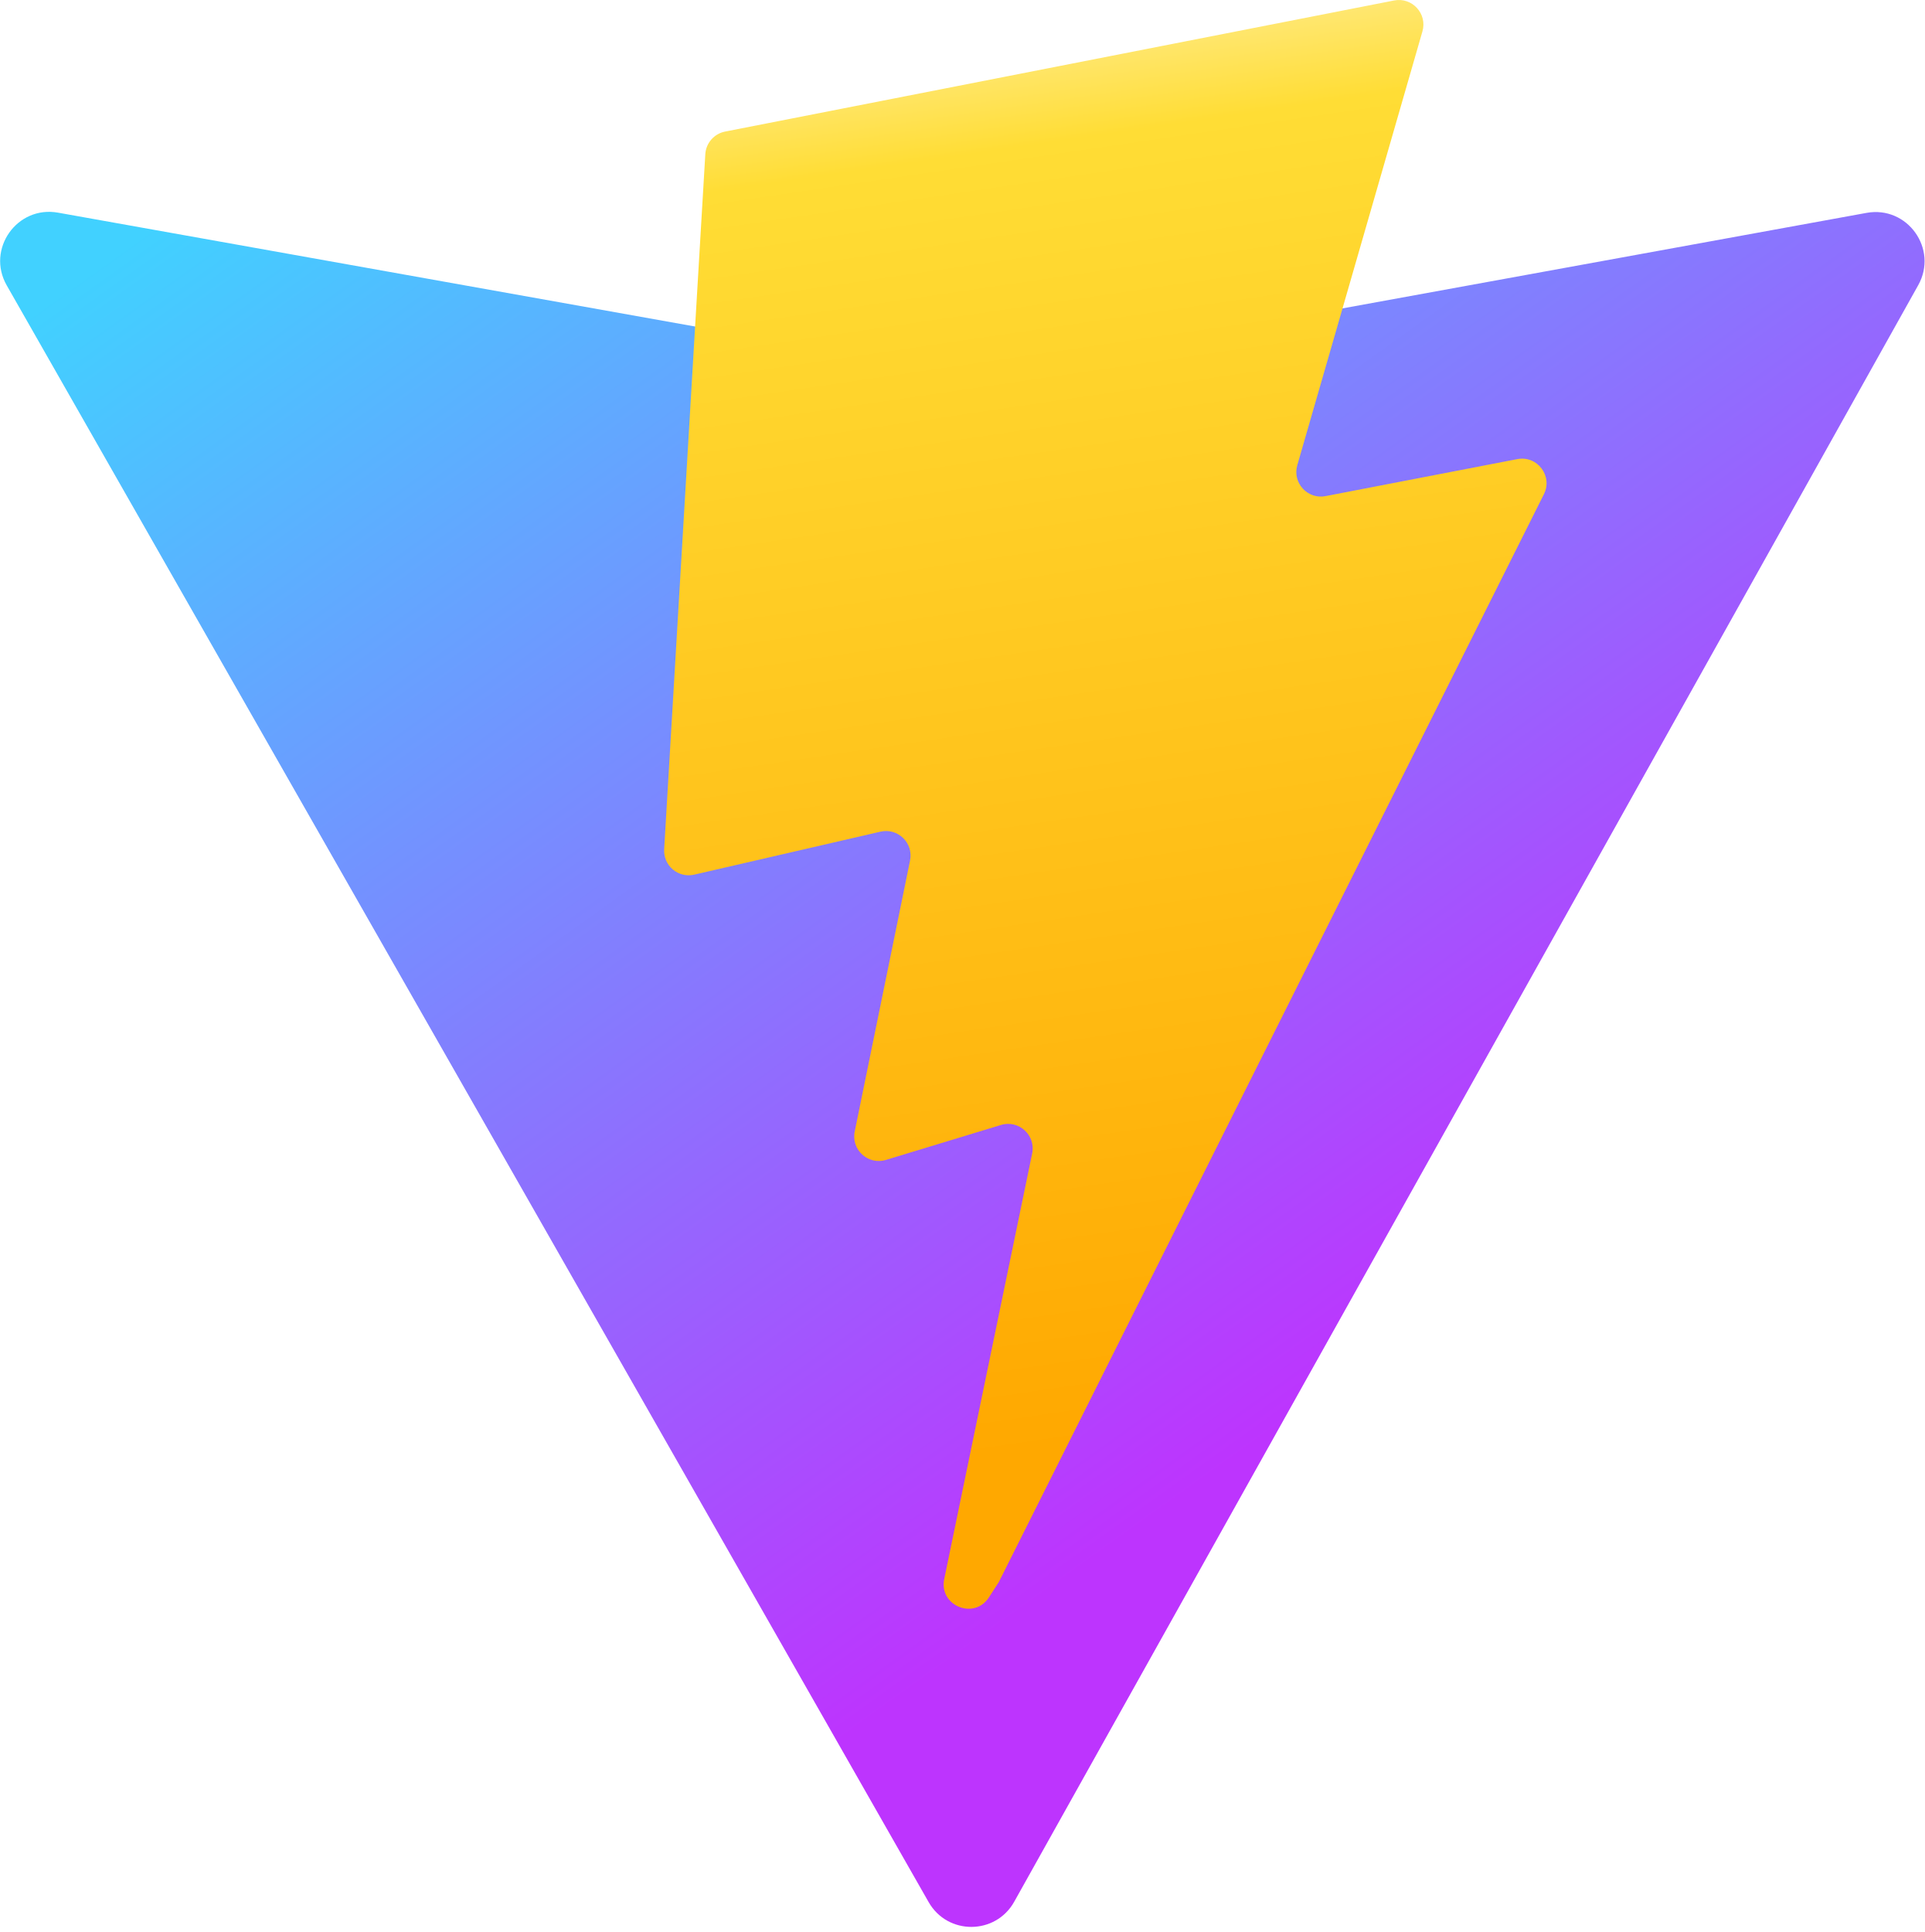
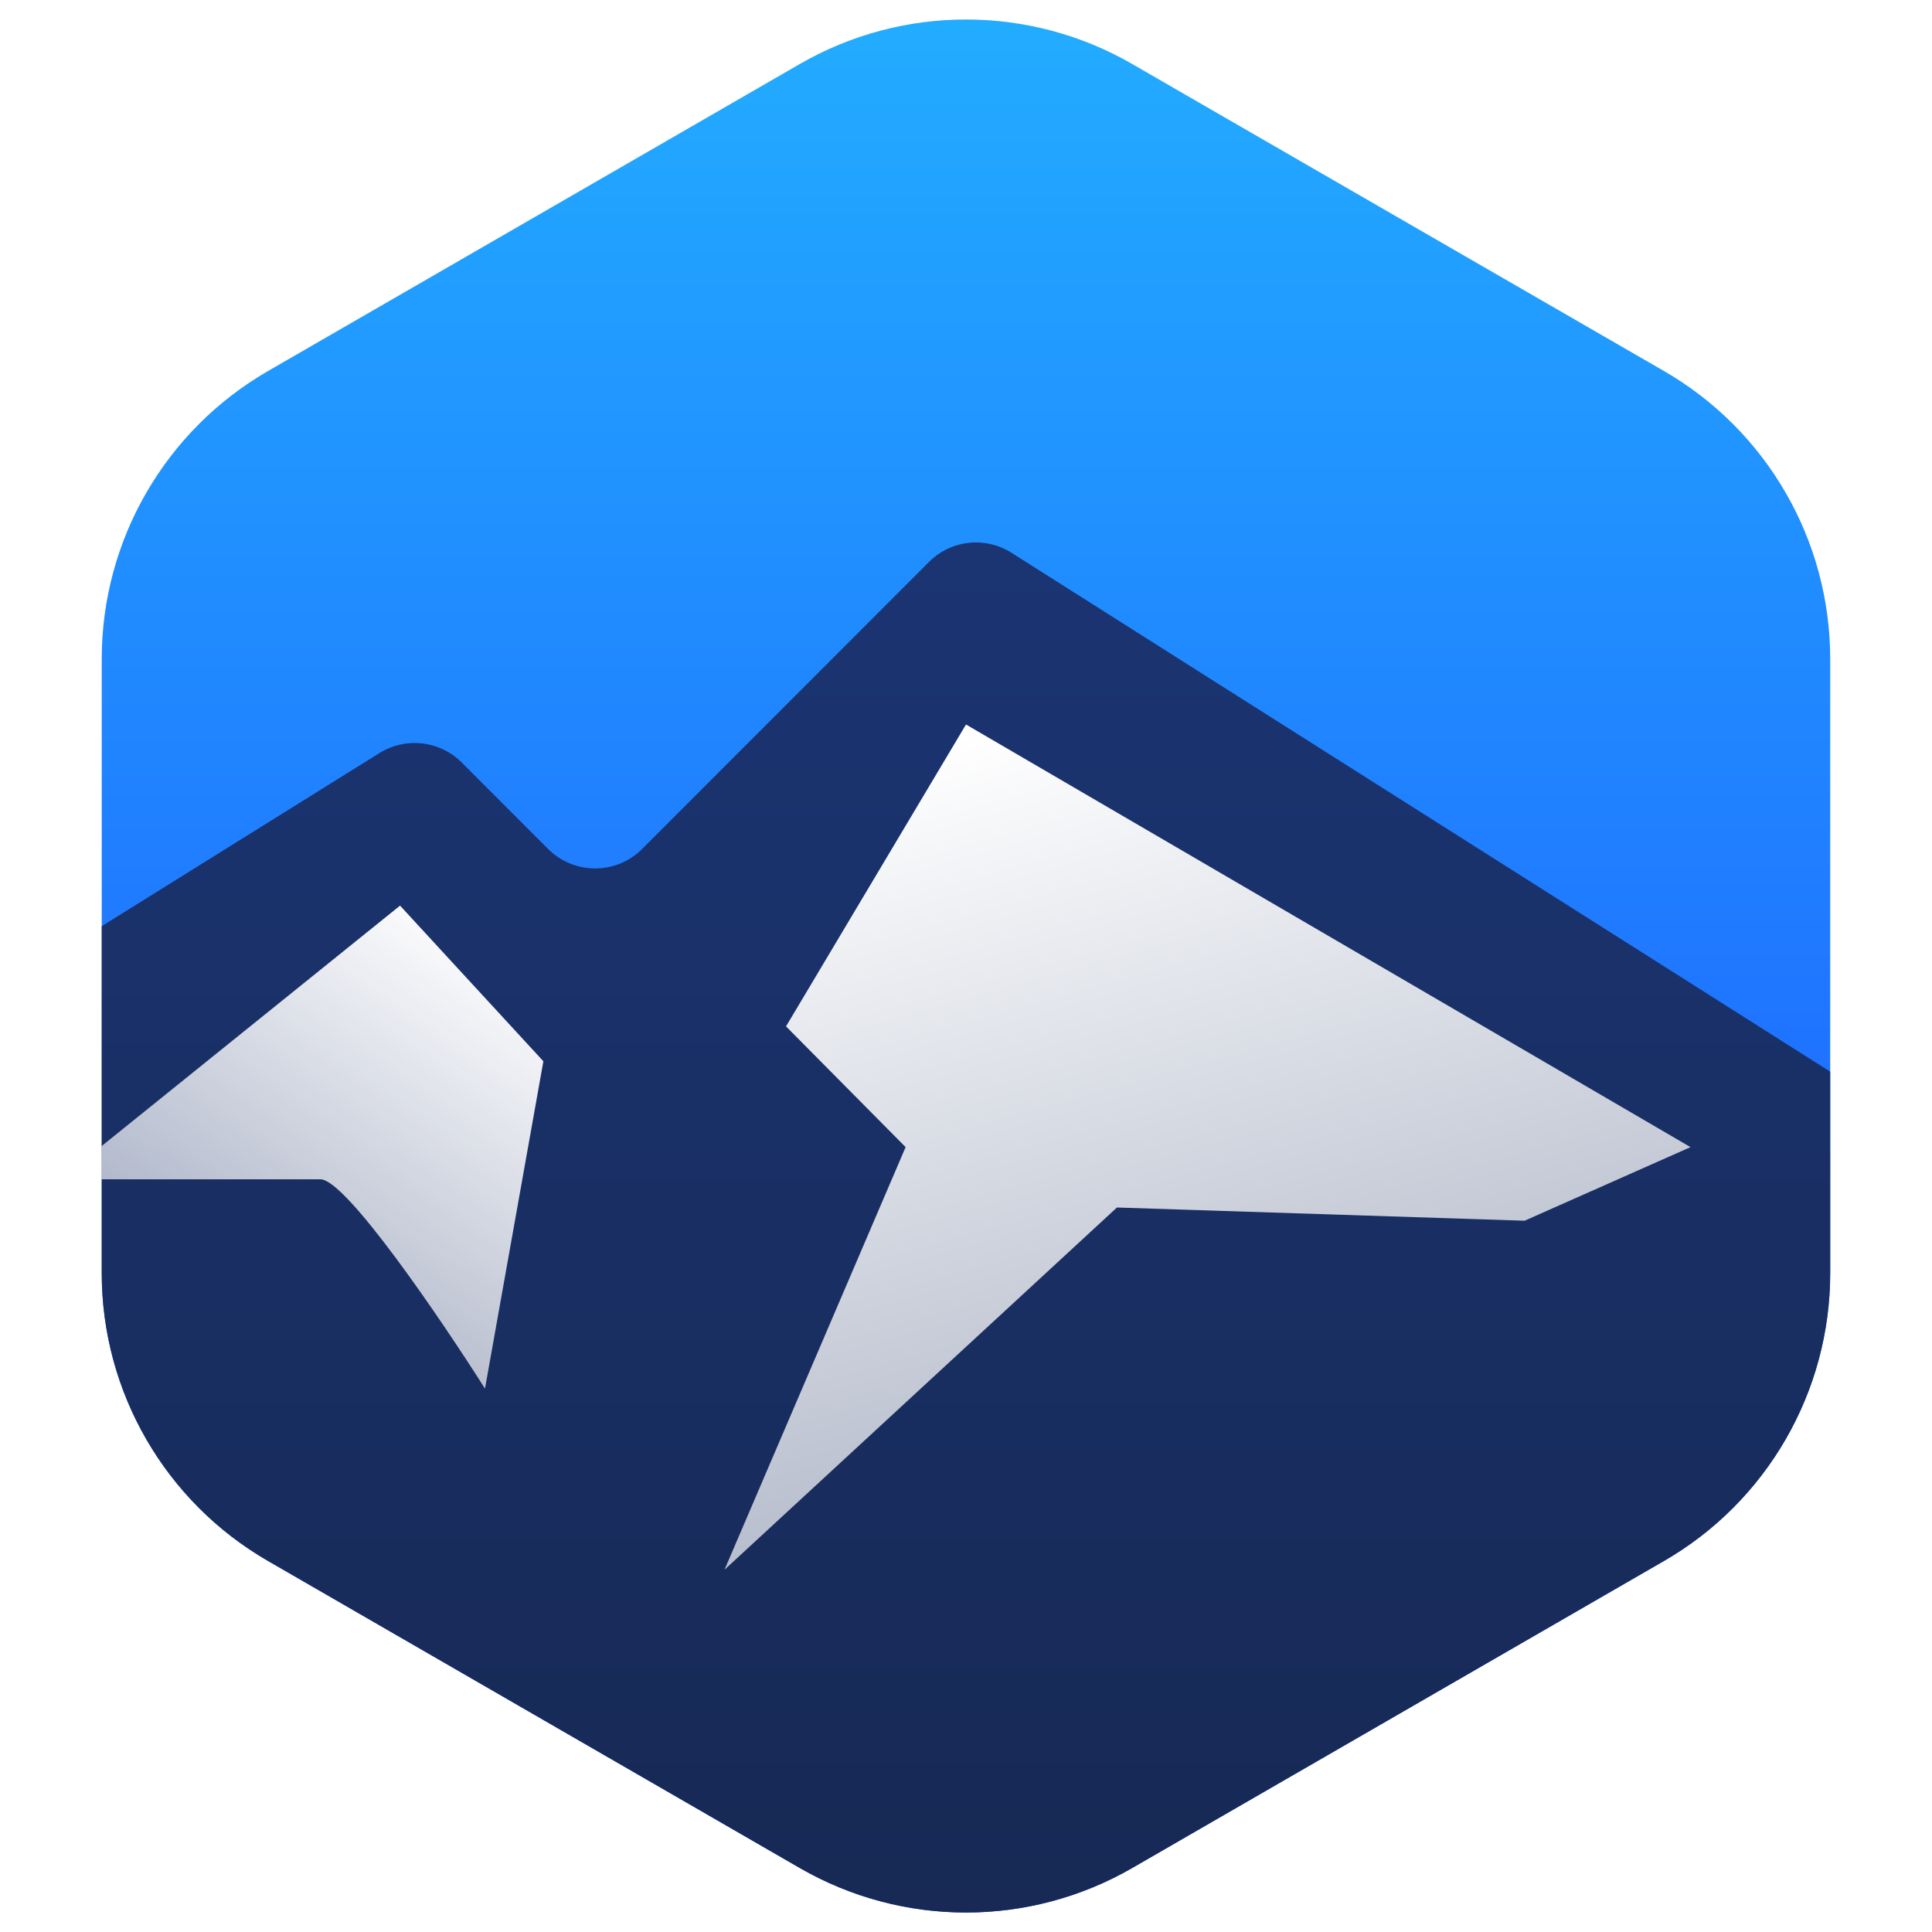
- <svg xmlns="http://www.w3.org/2000/svg" aria-hidden="true" role="img" class="iconify iconify--logos" width="31.88" height="32" preserveAspectRatio="xMidYMid meet" viewBox="0 0 256 257">
+ <svg xmlns="http://www.w3.org/2000/svg" width="32" height="32" viewBox="0 0 32 32" fill="none">
+   <path d="M13.247 1.06C14.951 0.077 17.049 0.077 18.753 1.06L27.562 6.146C29.265 7.13 30.314 8.947 30.314 10.914V21.086C30.314 23.053 29.265 24.871 27.562 25.854L18.753 30.94C17.049 31.923 14.951 31.923 13.247 30.94L4.438 25.854C2.735 24.871 1.685 23.053 1.685 21.086V10.914C1.685 8.947 2.735 7.13 4.438 6.146L13.247 1.06Z" fill="url(#paint0_linear_2232_3865)" />
+   <mask id="mask0_2232_3865" style="mask-type:alpha" maskUnits="userSpaceOnUse" x="1" y="0" width="30" height="32">
+     <path d="M13.247 1.06C14.951 0.077 17.049 0.077 18.753 1.06L27.562 6.146C29.265 7.13 30.314 8.947 30.314 10.914V21.086C30.314 23.053 29.265 24.871 27.562 25.854L18.753 30.94C17.049 31.923 14.951 31.923 13.247 30.94L4.438 25.854C2.735 24.871 1.685 23.053 1.685 21.086V10.914C1.685 8.947 2.735 7.13 4.438 6.146L13.247 1.06Z" fill="#83E1E1" />
+   </mask>
+   <g mask="url(#mask0_2232_3865)">
+     <path d="M6.285 12.473L-3.161 18.361L-11.345 23.861C-11.65 24.066 -11.832 24.408 -11.832 24.775V50.86C-11.832 51.468 -11.339 51.962 -10.731 51.962H43.738C44.346 51.962 44.839 51.468 44.839 50.86V27.561C44.839 27.184 44.646 26.833 44.327 26.631L16.754 9.156C16.319 8.88 15.75 8.943 15.386 9.308L10.636 14.061C10.206 14.492 9.508 14.492 9.078 14.061L7.647 12.629C7.285 12.266 6.72 12.202 6.285 12.473Z" fill="url(#paint1_linear_2232_3865)" />
+     <path d="M6.626 15L1 19.533H5.308C5.73 19.533 7.3 21.844 8.033 23L9 17.578L6.626 15Z" fill="url(#paint2_linear_2232_3865)" />
+     <path d="M13.019 17L16 12L28 19L25.252 20.219L18.5 20L12 26L15 19L13.019 17Z" fill="url(#paint3_linear_2232_3865)" />
+   </g>
  <defs>
-     <linearGradient id="IconifyId1813088fe1fbc01fb466" x1="-.828%" x2="57.636%" y1="7.652%" y2="78.411%">
-       <stop offset="0%" stop-color="#41D1FF" />
-       <stop offset="100%" stop-color="#BD34FE" />
+     <linearGradient id="paint0_linear_2232_3865" x1="16" y1="-0.529" x2="16" y2="32.529" gradientUnits="userSpaceOnUse">
+       <stop stop-color="#22AFFF" />
+       <stop offset="1" stop-color="#1D41FF" />
    </linearGradient>
-     <linearGradient id="IconifyId1813088fe1fbc01fb467" x1="43.376%" x2="50.316%" y1="2.242%" y2="89.03%">
-       <stop offset="0%" stop-color="#FFEA83" />
-       <stop offset="8.333%" stop-color="#FFDD35" />
-       <stop offset="100%" stop-color="#FFA800" />
+     <linearGradient id="paint1_linear_2232_3865" x1="16.503" y1="8.684" x2="16.503" y2="51.962" gradientUnits="userSpaceOnUse">
+       <stop stop-color="#1B3573" />
+       <stop offset="1" stop-color="#131E39" />
+     </linearGradient>
+     <linearGradient id="paint2_linear_2232_3865" x1="8.5" y1="16" x2="-3" y2="33" gradientUnits="userSpaceOnUse">
+       <stop stop-color="#FCFCFD" />
+       <stop offset="1" stop-color="white" stop-opacity="0" />
+     </linearGradient>
+     <linearGradient id="paint3_linear_2232_3865" x1="16.5" y1="12" x2="27" y2="50" gradientUnits="userSpaceOnUse">
+       <stop stop-color="white" />
+       <stop offset="1" stop-color="#192E5F" />
    </linearGradient>
  </defs>
-   <path fill="url(#IconifyId1813088fe1fbc01fb466)" d="M255.153 37.938L134.897 252.976c-2.483 4.44-8.862 4.466-11.382.048L.875 37.958c-2.746-4.814 1.371-10.646 6.827-9.67l120.385 21.517a6.537 6.537 0 0 0 2.322-.004l117.867-21.483c5.438-.991 9.574 4.796 6.877 9.62Z" />
-   <path fill="url(#IconifyId1813088fe1fbc01fb467)" d="M185.432.063L96.44 17.501a3.268 3.268 0 0 0-2.634 3.014l-5.474 92.456a3.268 3.268 0 0 0 3.997 3.378l24.777-5.718c2.318-.535 4.413 1.507 3.936 3.838l-7.361 36.047c-.495 2.426 1.782 4.5 4.151 3.78l15.304-4.649c2.372-.72 4.652 1.36 4.15 3.788l-11.698 56.621c-.732 3.542 3.979 5.473 5.943 2.437l1.313-2.028l72.516-144.72c1.215-2.423-.88-5.186-3.54-4.672l-25.505 4.922c-2.396.462-4.435-1.77-3.759-4.114l16.646-57.705c.677-2.35-1.37-4.583-3.769-4.113Z" />
</svg>
